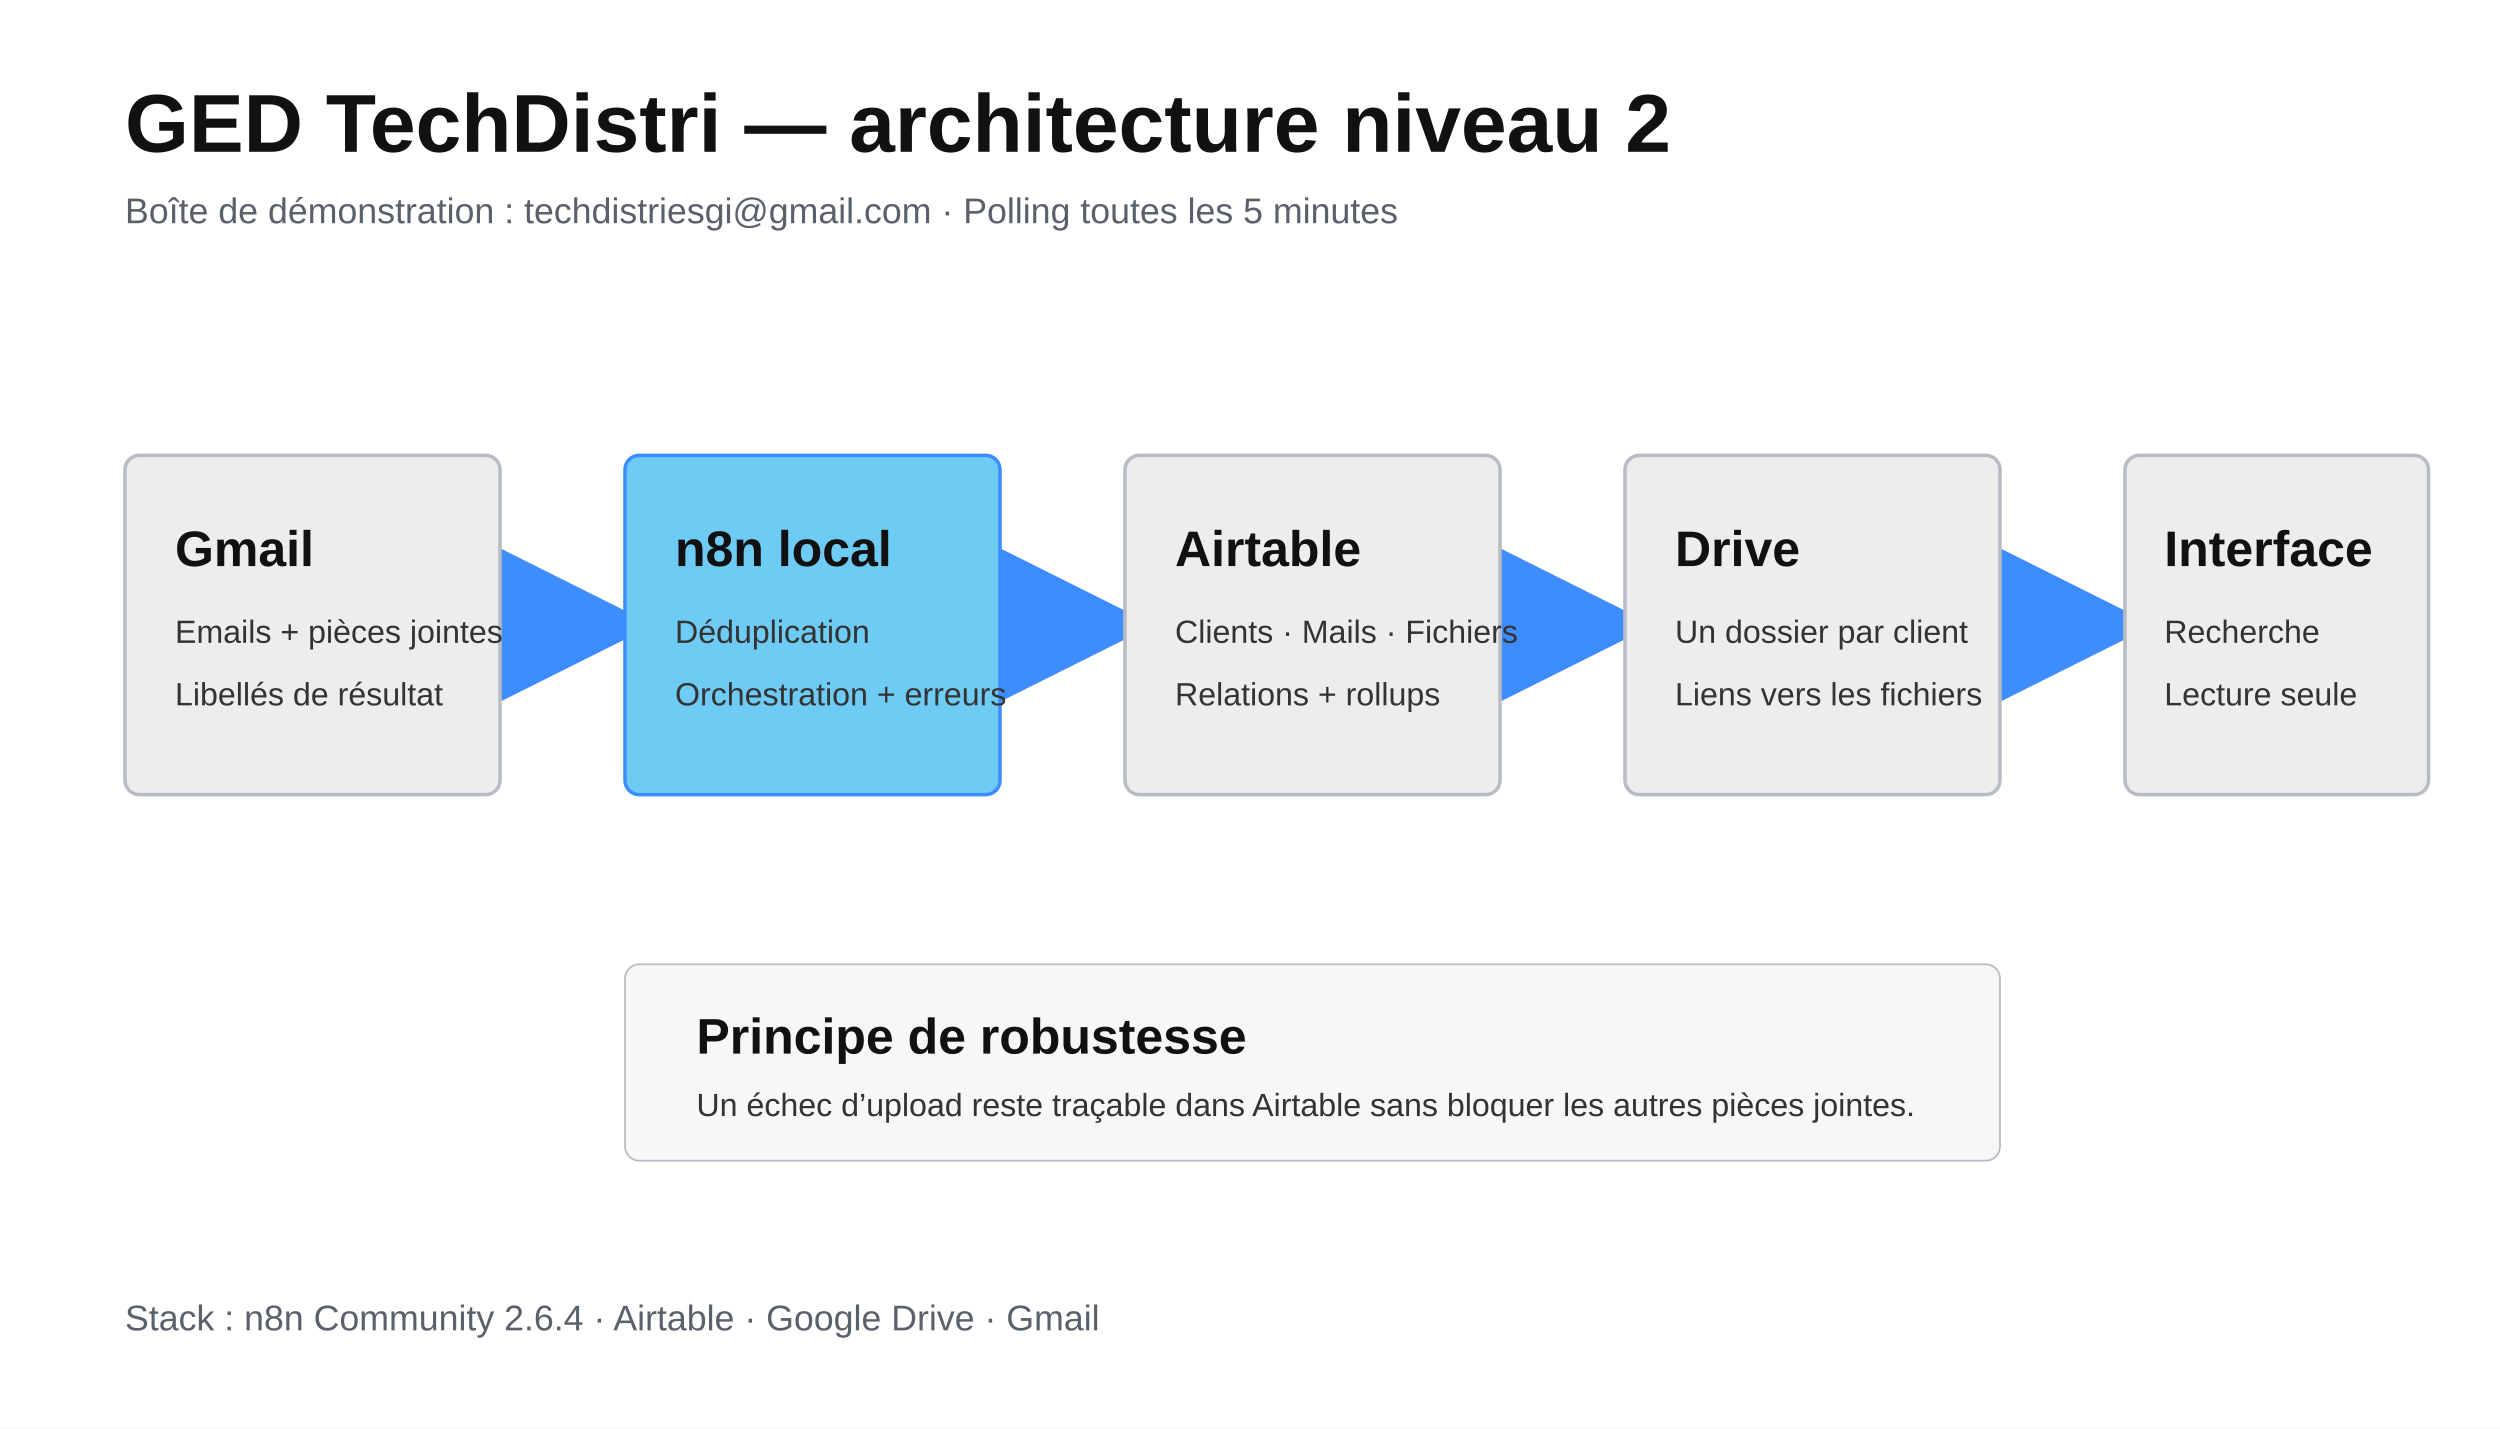
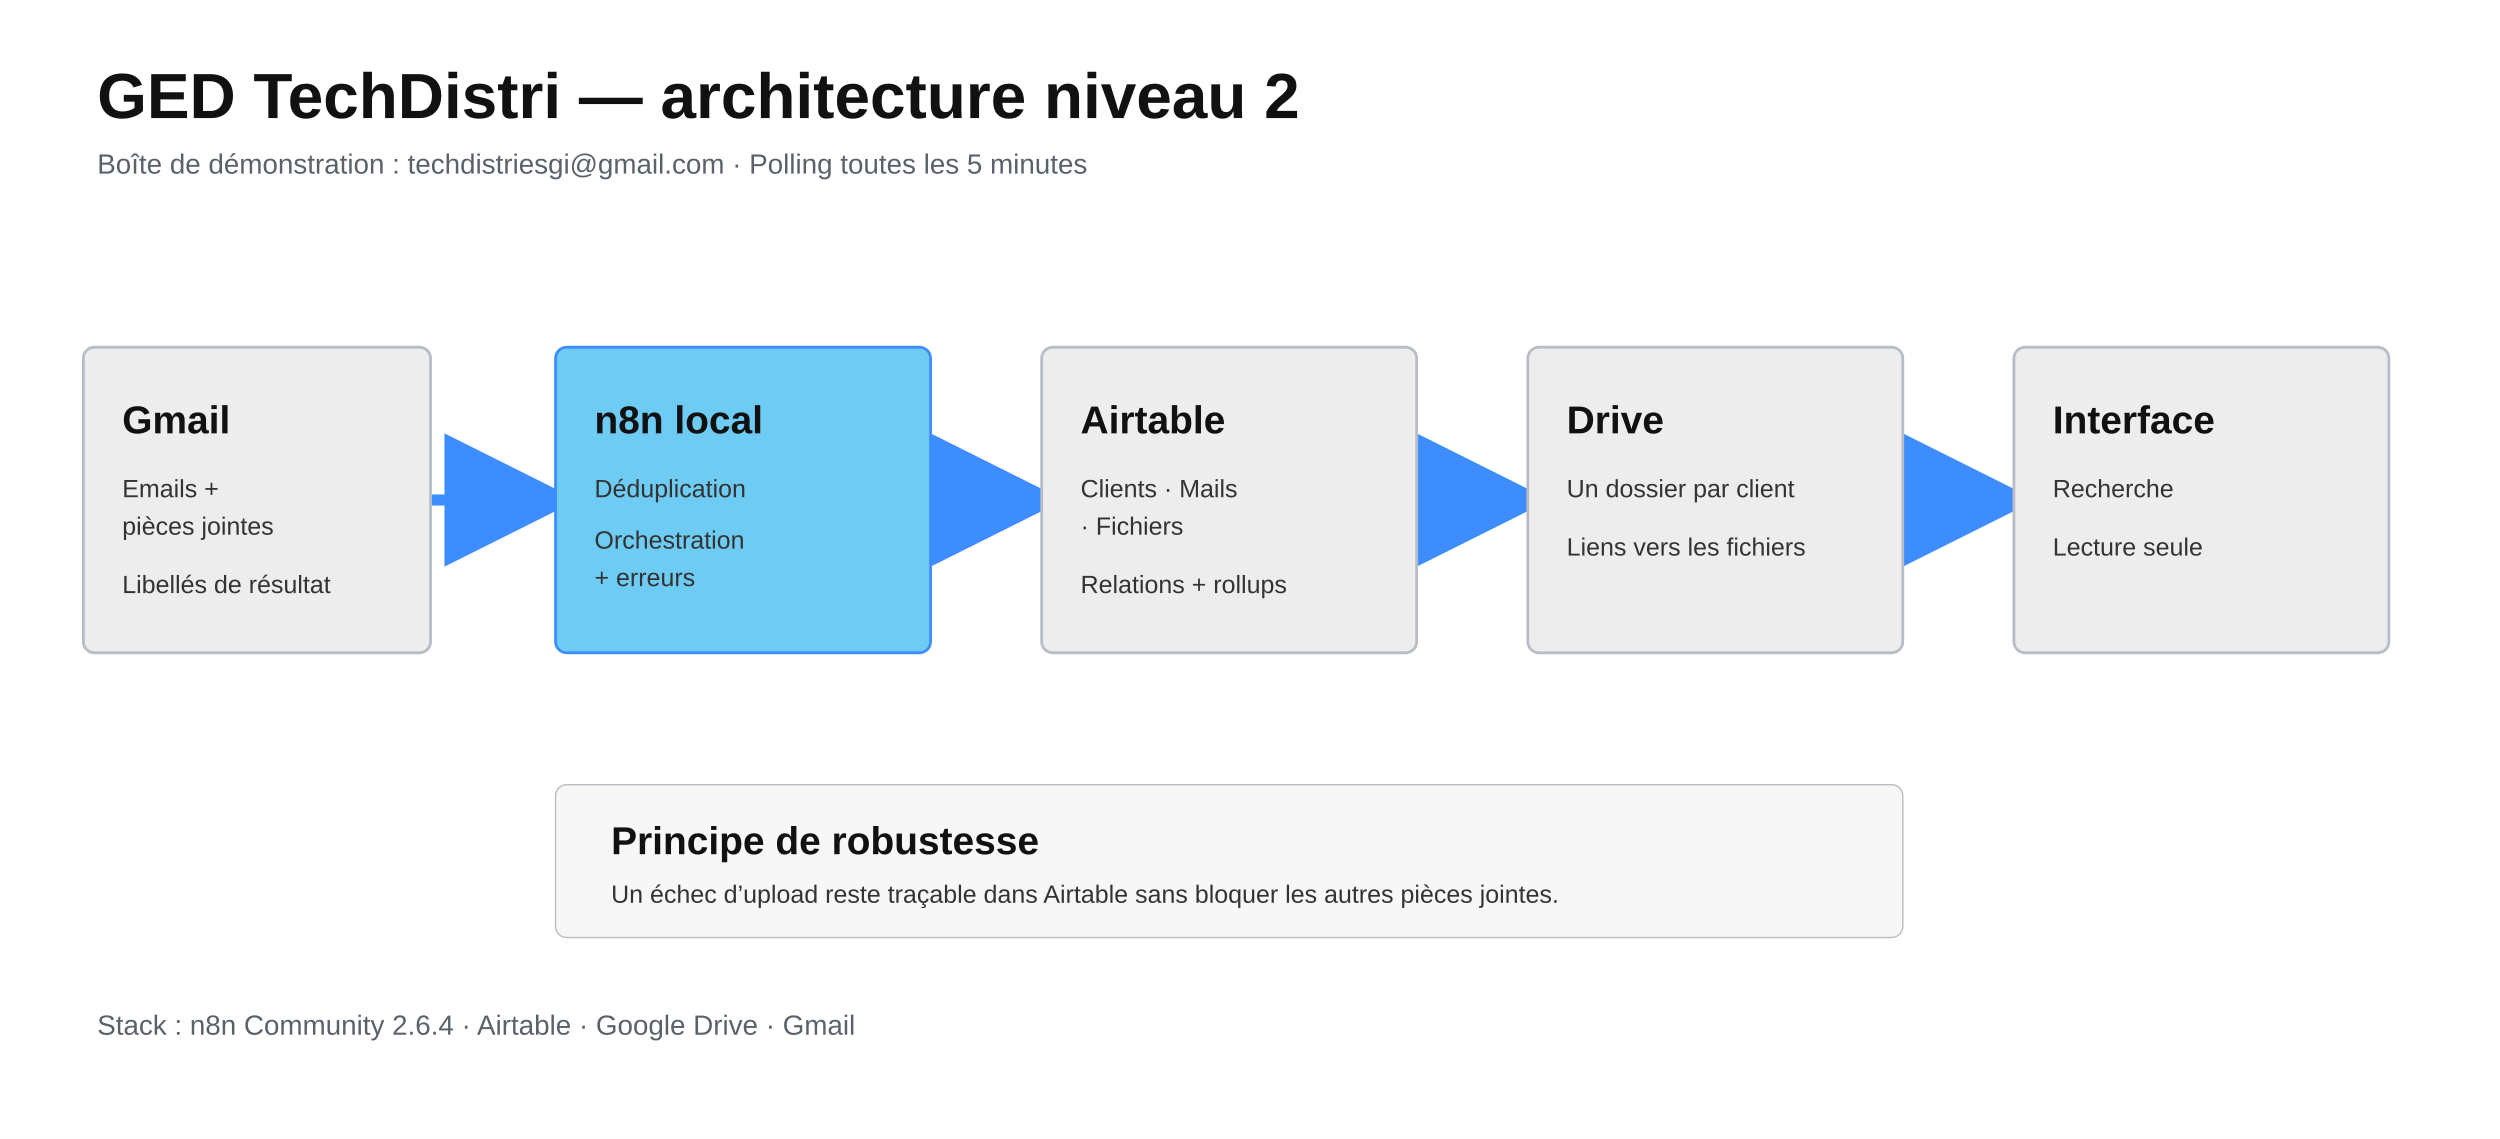
- <svg xmlns="http://www.w3.org/2000/svg" width="1400" height="800" viewBox="0 0 1400 800" role="img" aria-labelledby="title desc">
+ <svg xmlns="http://www.w3.org/2000/svg" width="1800" height="820" viewBox="0 0 1800 820" role="img" aria-labelledby="title desc">
  <defs>
    <marker id="arrow" markerWidth="12" markerHeight="12" refX="10" refY="6" orient="auto">
      <path d="M0,0 L12,6 L0,12 z" fill="#3D8DFF" />
    </marker>
    <style>
      .title{font:700 46px Arial;fill:#111}.sub{font:20px Arial;fill:#5B616B}.box{fill:#EDEDED;stroke:#B8BCC4;stroke-width:2}.hot{fill:#6DCBF4;stroke:#3D8DFF;stroke-width:2}.h{font:700 28px Arial;fill:#111}.b{font:18px Arial;fill:#333}.arrow{stroke:#3D8DFF;stroke-width:8;marker-end:url(#arrow)}
    </style>
  </defs>
-   <rect width="1400" height="800" fill="#fff" />
+   <rect width="1800" height="820" fill="#fff" />
  <text x="70" y="85" class="title">GED TechDistri — architecture niveau 2</text>
  <text x="70" y="125" class="sub">Boîte de démonstration : techdistriesgi@gmail.com · Polling toutes les 5 minutes</text>
-   <line x1="280" y1="350" x2="350" y2="350" class="arrow" />
-   <line x1="560" y1="350" x2="630" y2="350" class="arrow" />
-   <line x1="840" y1="350" x2="910" y2="350" class="arrow" />
-   <line x1="1120" y1="350" x2="1190" y2="350" class="arrow" />
-   <g transform="translate(70 255)">
-     <rect width="210" height="190" rx="8" class="box" />
+   <line x1="310" y1="360" x2="400" y2="360" class="arrow" />
+   <line x1="670" y1="360" x2="750" y2="360" class="arrow" />
+   <line x1="1020" y1="360" x2="1100" y2="360" class="arrow" />
+   <line x1="1370" y1="360" x2="1450" y2="360" class="arrow" />
+   <g transform="translate(60 250)">
+     <rect width="250" height="220" rx="8" class="box" />
    <text x="28" y="62" class="h">Gmail</text>
-     <text x="28" y="105" class="b">Emails + pièces jointes</text>
-     <text x="28" y="140" class="b">Libellés de résultat</text>
+     <text x="28" y="108" class="b">Emails +</text>
+     <text x="28" y="135" class="b">pièces jointes</text>
+     <text x="28" y="177" class="b">Libellés de résultat</text>
  </g>
-   <g transform="translate(350 255)">
-     <rect width="210" height="190" rx="8" class="hot" />
+   <g transform="translate(400 250)">
+     <rect width="270" height="220" rx="8" class="hot" />
    <text x="28" y="62" class="h">n8n local</text>
-     <text x="28" y="105" class="b">Déduplication</text>
-     <text x="28" y="140" class="b">Orchestration + erreurs</text>
+     <text x="28" y="108" class="b">Déduplication</text>
+     <text x="28" y="145" class="b">Orchestration</text>
+     <text x="28" y="172" class="b">+ erreurs</text>
  </g>
-   <g transform="translate(630 255)">
-     <rect width="210" height="190" rx="8" class="box" />
+   <g transform="translate(750 250)">
+     <rect width="270" height="220" rx="8" class="box" />
    <text x="28" y="62" class="h">Airtable</text>
-     <text x="28" y="105" class="b">Clients · Mails · Fichiers</text>
-     <text x="28" y="140" class="b">Relations + rollups</text>
+     <text x="28" y="108" class="b">Clients · Mails</text>
+     <text x="28" y="135" class="b">· Fichiers</text>
+     <text x="28" y="177" class="b">Relations + rollups</text>
  </g>
-   <g transform="translate(910 255)">
-     <rect width="210" height="190" rx="8" class="box" />
+   <g transform="translate(1100 250)">
+     <rect width="270" height="220" rx="8" class="box" />
    <text x="28" y="62" class="h">Drive</text>
-     <text x="28" y="105" class="b">Un dossier par client</text>
-     <text x="28" y="140" class="b">Liens vers les fichiers</text>
+     <text x="28" y="108" class="b">Un dossier par client</text>
+     <text x="28" y="150" class="b">Liens vers les fichiers</text>
  </g>
-   <g transform="translate(1190 255)">
-     <rect width="170" height="190" rx="8" class="box" />
-     <text x="22" y="62" class="h">Interface</text>
-     <text x="22" y="105" class="b">Recherche</text>
-     <text x="22" y="140" class="b">Lecture seule</text>
+   <g transform="translate(1450 250)">
+     <rect width="270" height="220" rx="8" class="box" />
+     <text x="28" y="62" class="h">Interface</text>
+     <text x="28" y="108" class="b">Recherche</text>
+     <text x="28" y="150" class="b">Lecture seule</text>
  </g>
-   <rect x="350" y="540" width="770" height="110" rx="8" fill="#F7F7F7" stroke="#B8BCC4" />
-   <text x="390" y="590" class="h">Principe de robustesse</text>
-   <text x="390" y="625" class="b">Un échec d’upload reste traçable dans Airtable sans bloquer les autres pièces jointes.</text>
+   <rect x="400" y="565" width="970" height="110" rx="8" fill="#F7F7F7" stroke="#B8BCC4" />
+   <text x="440" y="615" class="h">Principe de robustesse</text>
+   <text x="440" y="650" class="b">Un échec d’upload reste traçable dans Airtable sans bloquer les autres pièces jointes.</text>
  <text x="70" y="745" class="sub">Stack : n8n Community 2.6.4 · Airtable · Google Drive · Gmail</text>
</svg>
